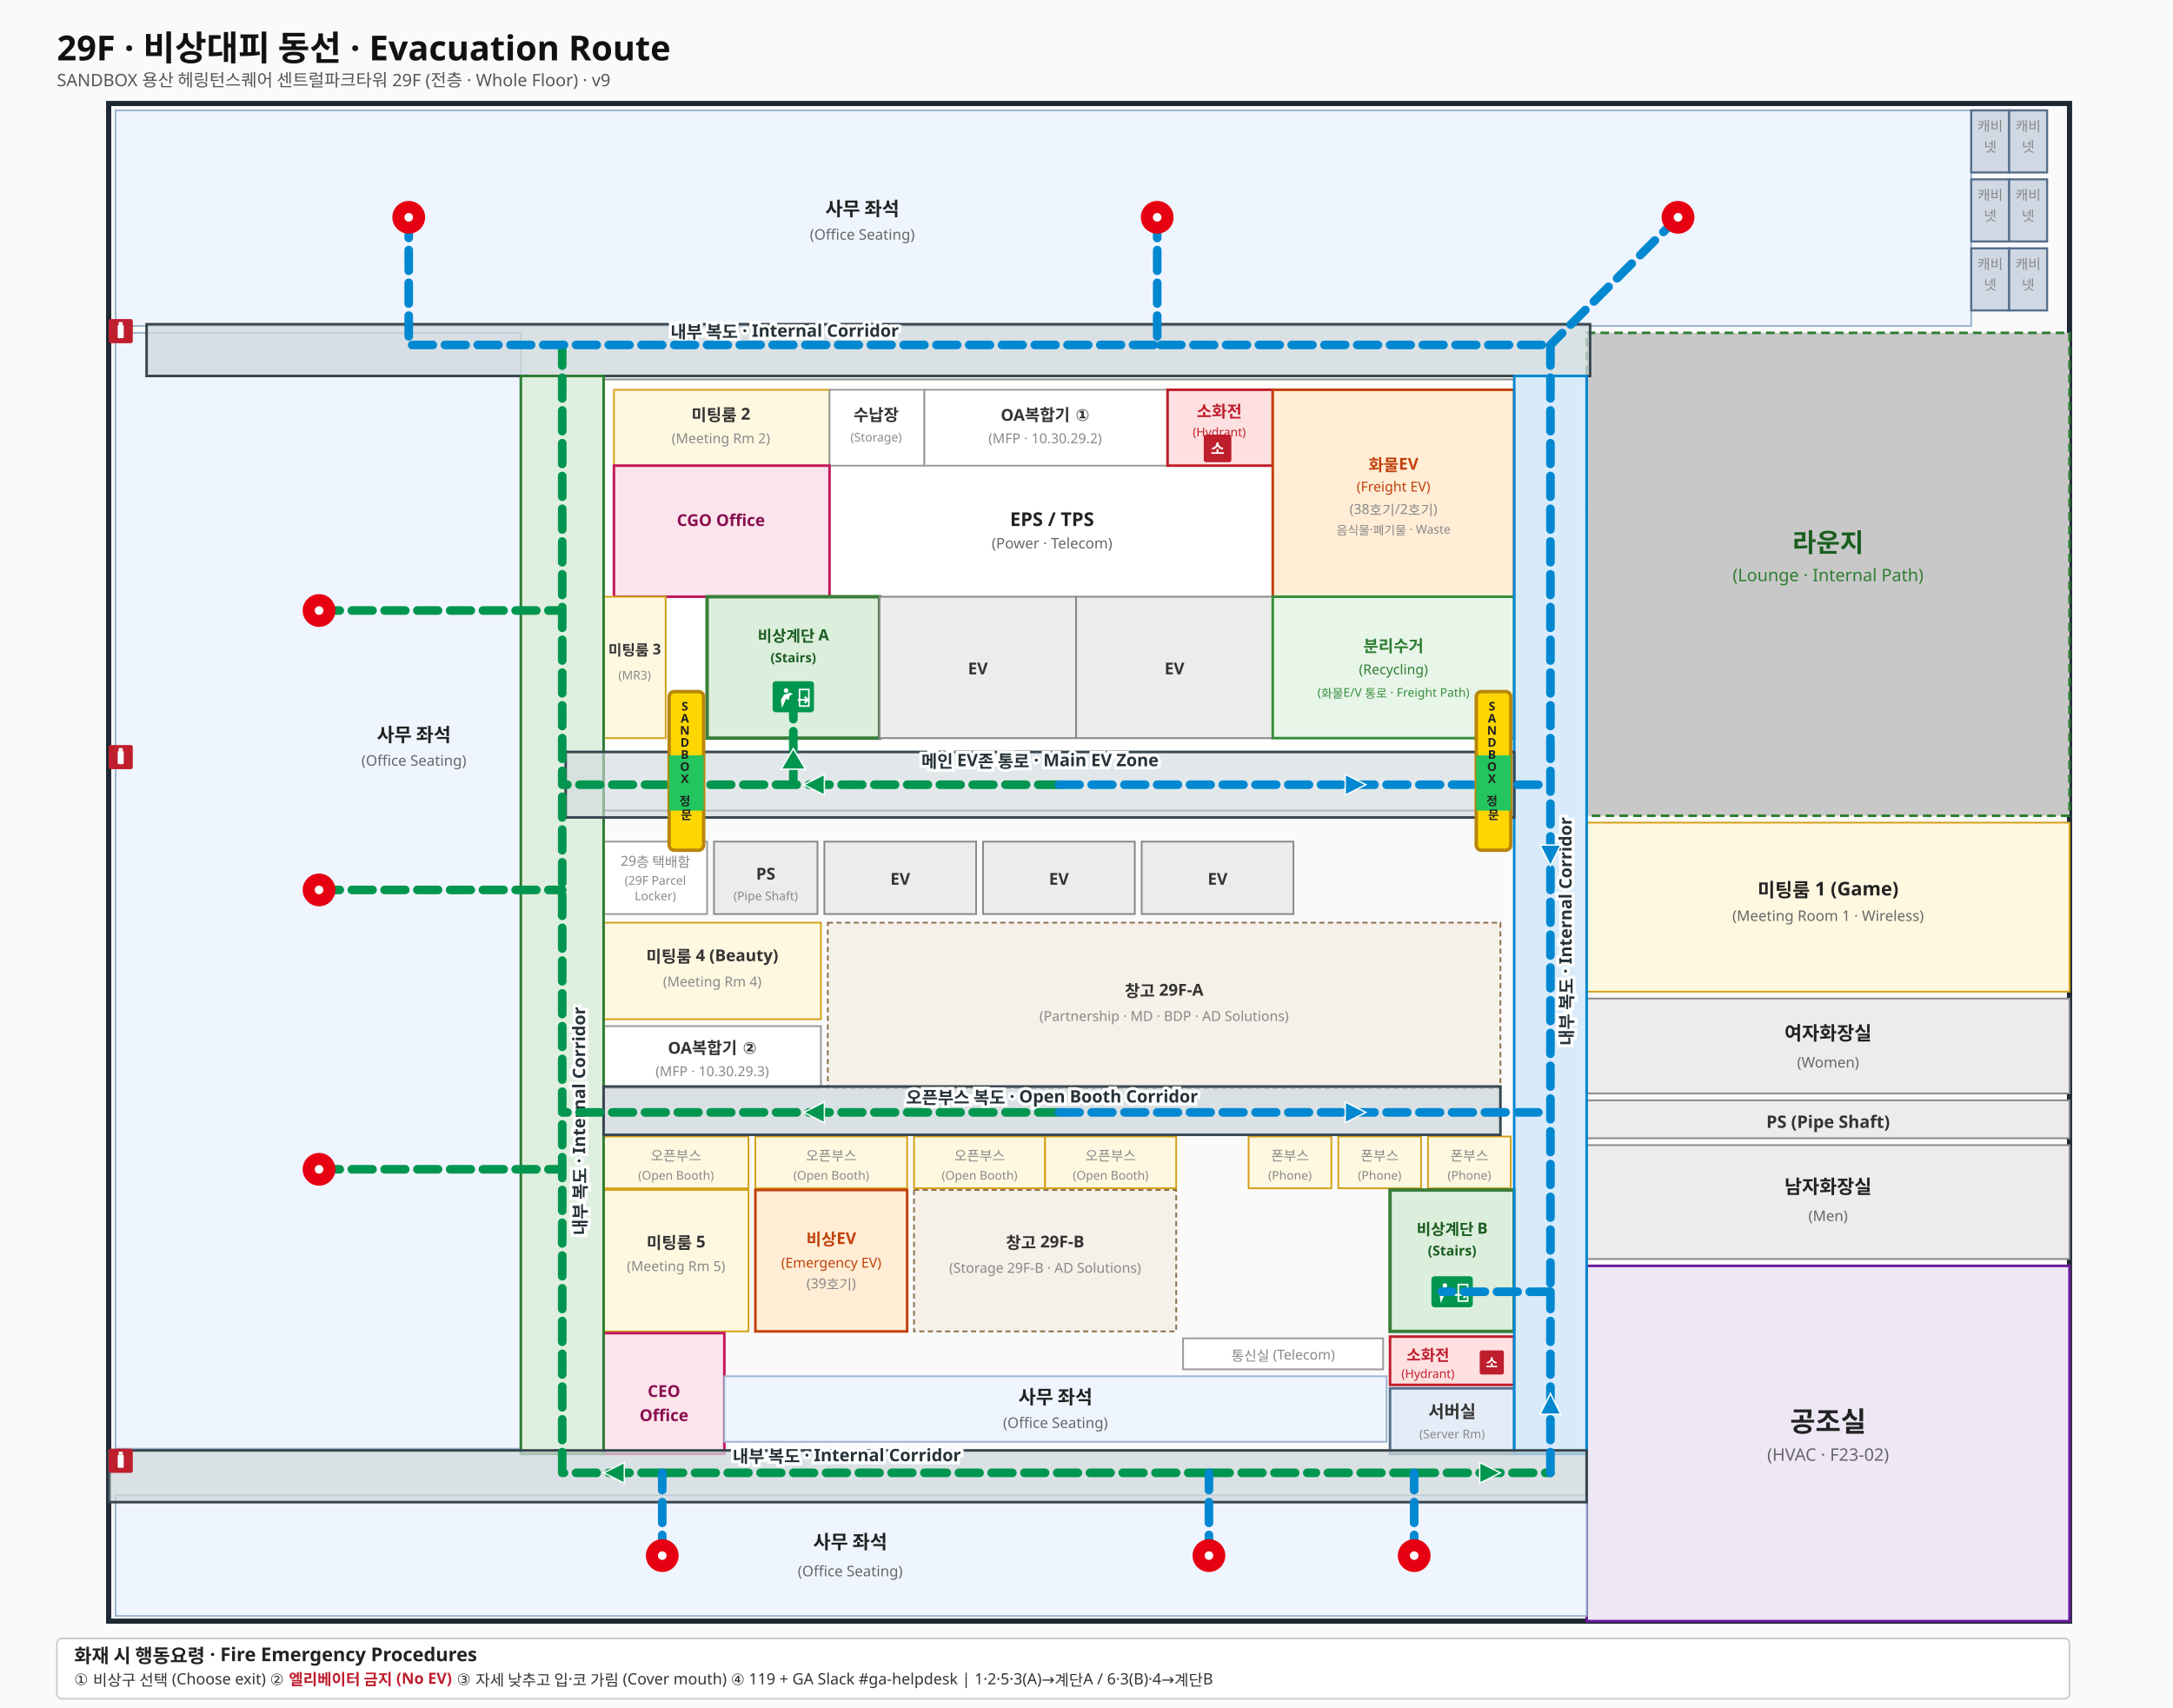
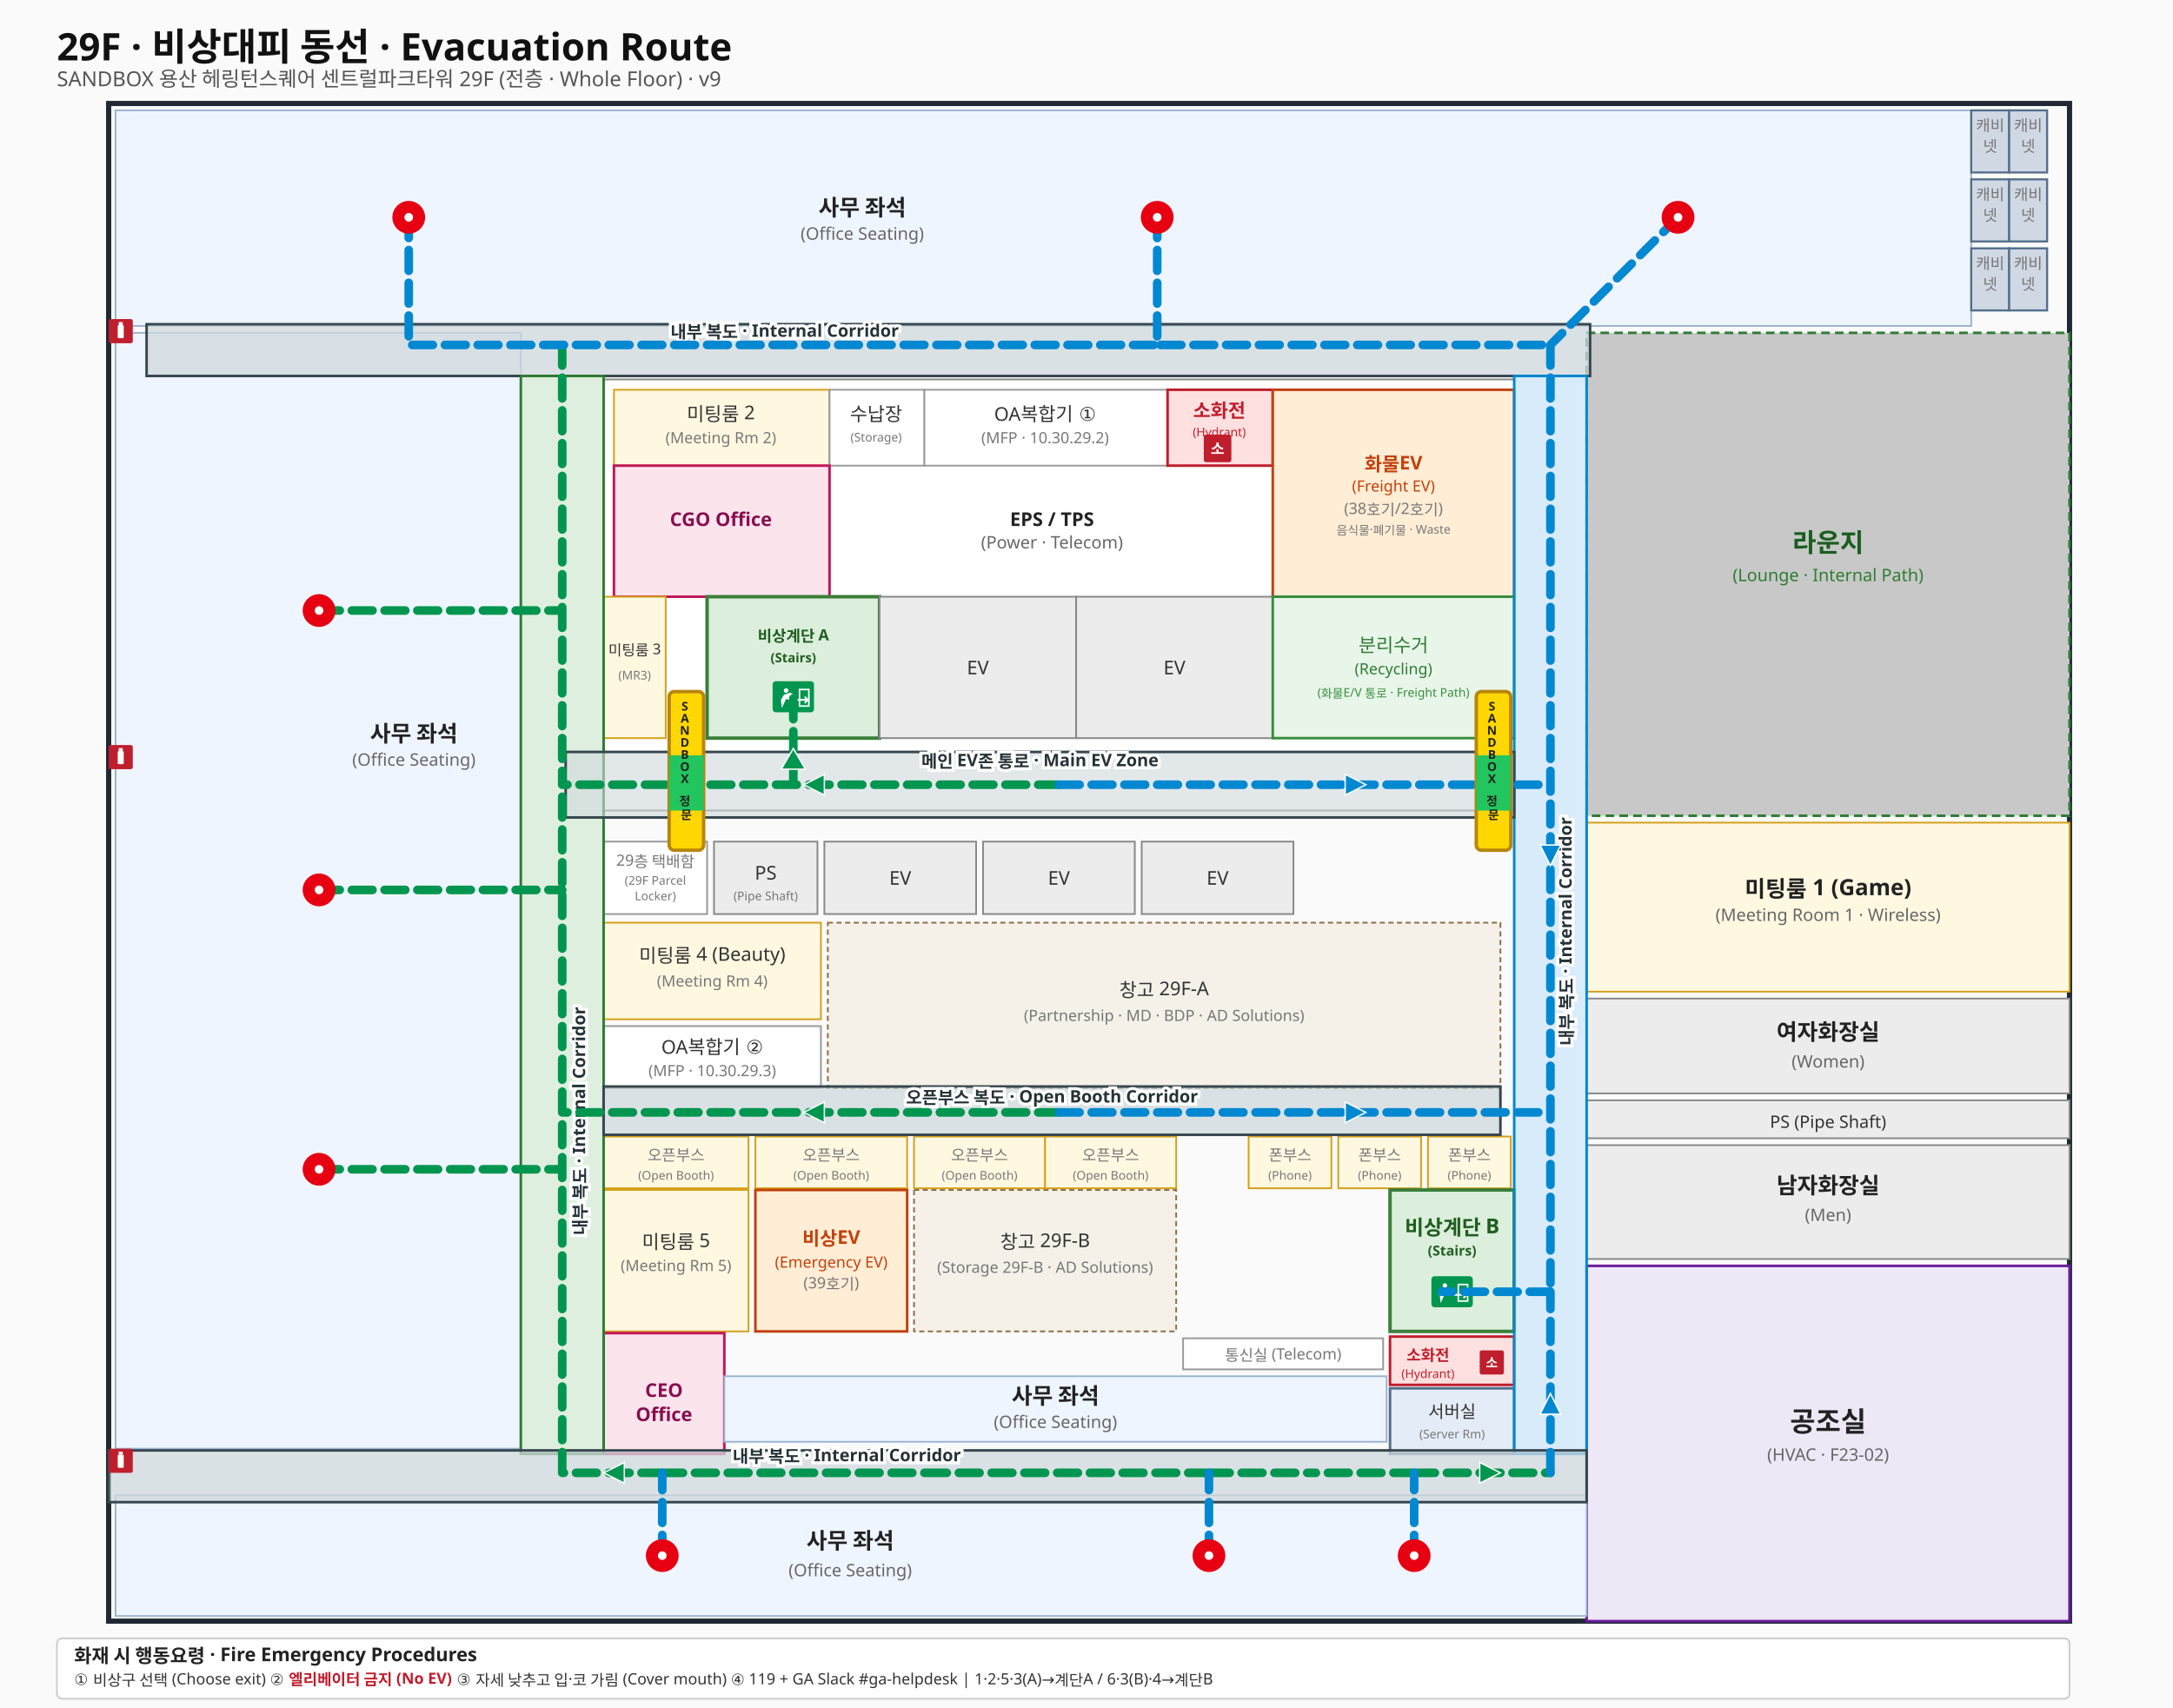
<svg xmlns="http://www.w3.org/2000/svg" viewBox="0 0 1260 990">
  <defs>
    <style>
text{font-family:Pretendard,"Apple SD Gothic Neo",sans-serif}
/* 복도 — 아래 박스 내용 보이도록 투명도 낮춤 */
.corr{fill:#CFD8DC;fill-opacity:.6;stroke:#37474F;stroke-width:1.5}
.corr-pub{fill:#A8A8A8;fill-opacity:.25;stroke:#888;stroke-width:1}
/* 박스들 */
.of{fill:#EFF5FF;stroke:#9BB4D1;stroke-width:1}
.mt{fill:#FFF8E1;stroke:#D4A017;stroke-width:1}
.ex{fill:#FCE4EC;stroke:#C2185B;stroke-width:1.5}
.lg{fill:#C8C8C8;stroke:#2e7d32;stroke-width:1.5;stroke-dasharray:5 3}
.ep{fill:#fff;stroke:#888;stroke-width:1}
.st{fill:#DCEEDC;stroke:#3A7E3A;stroke-width:2}
.cv{fill:#FFEDD5;stroke:#C2410C;stroke-width:1.5}
.sg{fill:#F5F0E8;stroke:#8B6F47;stroke-width:1;stroke-dasharray:3 2}
.ut{fill:#fff;stroke:#999;stroke-width:1}
.co{fill:#ECECEC;stroke:#888;stroke-width:1}
.dr{fill:#FFD700;stroke:#B8860B;stroke-width:2}
.sv{fill:#E4ECF7;stroke:#546E8A;stroke-width:1.5}
.hv{fill:#EDE7F6;stroke:#6A1B9A;stroke-width:1.5}
.part{fill:#FFF3E0;stroke:#E65100;stroke-width:1.2}
.ad-s{fill:#E8F5E9;stroke:#2E7D32;stroke-width:1.2}
.cab{fill:#D0D8E4;stroke:#546E8A;stroke-width:1.2}

/* 텍스트 */
- .tk{font-size:11px;fill:#222;text-anchor:middle;font-weight:650}
- .te{font-size:8.5px;fill:#666;text-anchor:middle}
- .ts{font-size:9.5px;fill:#333;text-anchor:middle;font-weight:550}
- .tx{font-size:8px;fill:#888;text-anchor:middle}
- .tst{font-size:9px;fill:#1a5e20;text-anchor:middle;font-weight:800}
- .tc{font-size:9px;fill:#333;text-anchor:middle;font-weight:700;paint-order:stroke;stroke:#fff;stroke-width:3.5px}
+ .tk{font-size:13px;fill:#222;text-anchor:middle;font-weight:600}
+ .te{font-size:10px;fill:#666;text-anchor:middle}
+ .ts{font-size:11px;fill:#333;text-anchor:middle;font-weight:500}
+ .tx{font-size:9px;fill:#777;text-anchor:middle}
+ .tst{font-size:12px;fill:#1F5E1F;text-anchor:middle;font-weight:700}
+ .tc{font-size:14px;fill:#444;text-anchor:middle;font-weight:700;paint-order:stroke;stroke:#fff;stroke-width:3.5px}
.tch{paint-order:stroke;stroke:#fff;stroke-width:4px}
- .tr{font-size:8px;fill:#E60012;text-anchor:middle;font-weight:700}
+ .tr{font-size:10px;fill:#E60012;text-anchor:middle;font-weight:700}
.sn{font-size:11px;font-weight:800;text-anchor:middle;fill:#fff}
- .tit{font-size:20px;font-weight:800;fill:#111}
+ .tit{font-size:22px;font-weight:700;fill:#111}

/* 동선 */
.rt{fill:none;stroke-width:4;stroke-linecap:round;stroke-linejoin:round;stroke-dasharray:12 7}
.r1{stroke:#00964F;animation:f 2.0s linear infinite}
.r2{stroke:#0288D1;animation:f 2.2s linear infinite}
.r3{stroke:#FF6F00;animation:f 2.4s linear infinite}
.r4{stroke:#7B1FA2;animation:f 2.6s linear infinite}
.r5{stroke:#C62828;animation:f 2.8s linear infinite}
.r6{stroke:#5D4037;animation:f 3.0s linear infinite}
.r-a{stroke:#00964F;stroke-width:5;animation:f 2.0s linear infinite}
.r-b{stroke:#0288D1;stroke-width:5;animation:f 2.2s linear infinite}
@keyframes f{from{stroke-dashoffset:0}to{stroke-dashoffset:-38}}
.yr{animation:rn 1.5s ease-out infinite}
@keyframes rn{0%{r:10;opacity:1}100%{r:28;opacity:0}}
- .yp{animation:pls 1.1s ease-in-out infinite}
- @keyframes pls{0%,100%{opacity:1}50%{opacity:.2}}
+ .yp{animation:pls 1.4s ease-in-out infinite}
+ @keyframes pls{0%,100%{opacity:1}50%{opacity:.65}}
</style>
    <symbol id="ext" viewBox="0 0 24 24">
      <rect width="24" height="24" rx="2" fill="#BF1E2D" />
      <rect x="9" y="6" width="6" height="13" fill="#fff" rx="1" />
      <rect x="10" y="3" width="4" height="3" fill="#fff" />
    </symbol>
    <symbol id="hyd" viewBox="0 0 24 24">
      <rect width="24" height="24" rx="2" fill="#BF1E2D" />
      <text x="12" y="17" text-anchor="middle" font-size="13" font-weight="700" fill="#fff" font-family="sans-serif">소</text>
    </symbol>
    <symbol id="es" viewBox="0 0 40 30">
      <rect width="40" height="30" rx="3" fill="#00964F" />
      <circle cx="13" cy="9" r="2.2" fill="#fff" />
      <path d="M9 26L13 17L18 19L22 14L17 11L11 13L8 18Z" fill="#fff" />
      <rect x="26" y="8" width="9" height="16" fill="none" stroke="#fff" stroke-width="1.5" />
      <path d="M22 18L34 18L31 15M34 18L31 21" stroke="#fff" stroke-width="1.8" fill="none" />
    </symbol>
  </defs>
  <rect fill="#fafafa" width="1260" height="1050" />
  <path fill="none" stroke="#1f2933" stroke-width="3" d="M63 60 L1200 60 L1200 940 L63 940 Z" />
  <text x="33" y="35" class="tit">29F · 비상대피 동선 · Evacuation Route</text>
-   <text x="33" y="50" style="font-size:10px;fill:#555">SANDBOX 용산 헤링턴스퀘어 센트럴파크타워 29F (전층 · Whole Floor) · v9</text>
+   <text x="33" y="50" style="font-size:12px;fill:#555">SANDBOX 용산 헤링턴스퀘어 센트럴파크타워 29F (전층 · Whole Floor) · v9</text>
  <rect class="of" x="67" y="64" width="1076" height="125" />
  <text x="500" y="125" class="tk">사무 좌석</text>
  <text x="500" y="139" class="te">(Office Seating)</text>
  <rect class="cab" x="1143" y="64" width="22" height="36" />
  <text x="1154" y="76" class="tx">캐비</text>
  <text x="1154" y="88" class="tx">넷</text>
  <rect class="cab" x="1143" y="104" width="22" height="36" />
  <text x="1154" y="116" class="tx">캐비</text>
  <text x="1154" y="128" class="tx">넷</text>
  <rect class="cab" x="1143" y="144" width="22" height="36" />
  <text x="1154" y="156" class="tx">캐비</text>
  <text x="1154" y="168" class="tx">넷</text>
  <rect class="cab" x="1165" y="64" width="22" height="36" />
  <text x="1176" y="76" class="tx">캐비</text>
  <text x="1176" y="88" class="tx">넷</text>
  <rect class="cab" x="1165" y="104" width="22" height="36" />
  <text x="1176" y="116" class="tx">캐비</text>
  <text x="1176" y="128" class="tx">넷</text>
  <rect class="cab" x="1165" y="144" width="22" height="36" />
  <text x="1176" y="156" class="tx">캐비</text>
  <text x="1176" y="168" class="tx">넷</text>
  <rect class="lg" x="920" y="193" width="280" height="280" />
  <text x="1060" y="320" class="tk" style="font-size:15px;fill:#1a5e20">라운지</text>
  <text x="1060" y="337" class="te" style="font-size:10px;fill:#2e7d32">(Lounge · Internal Path)</text>
  <rect class="ep" x="350" y="220" width="528" height="250" />
  <rect class="mt" x="356" y="226" width="125" height="44" />
  <text x="418" y="244" class="ts">미팅룸 2</text>
  <text x="418" y="257" class="tx">(Meeting Rm 2)</text>
  <rect class="ut" x="481" y="226" width="55" height="44" />
  <text x="508" y="244" class="ts">수납장</text>
  <text x="508" y="256" class="tx" style="font-size:7px">(Storage)</text>
  <rect class="ut" x="536" y="226" width="141" height="44" />
  <text x="606" y="244" class="ts">OA복합기 ①</text>
  <text x="606" y="257" class="tx">(MFP · 10.30.29.2)</text>
  <rect fill="#FFE0E0" stroke="#BF1E2D" stroke-width="1.5" x="677" y="226" width="61" height="44" />
  <text x="707" y="242" class="ts" style="fill:#BF1E2D;font-weight:800">소화전</text>
  <text x="707" y="253" class="tx" style="fill:#BF1E2D;font-size:7px">(Hydrant)</text>
  <use class="yp" href="#hyd" x="698" y="252" width="16" height="16" />
  <rect class="cv" x="738" y="226" width="140" height="120" />
  <text x="808" y="273" class="ts" style="fill:#C2410C;font-weight:700">화물EV</text>
  <text x="808" y="285" class="tx" style="fill:#C2410C">(Freight EV)</text>
  <text x="808" y="298" class="tx">(38호기/2호기)</text>
  <text x="808" y="310" class="tx" style="font-size:7px">음식물·폐기물 · Waste</text>
  <rect class="ex" x="356" y="270" width="125" height="76" />
  <text x="418" y="305" class="ts" style="fill:#880E4F;font-weight:800">CGO Office</text>
  <text x="610" y="305" class="tk" style="font-size:11px">EPS / TPS</text>
  <text x="610" y="318" class="te">(Power · Telecom)</text>
  <rect class="mt" x="350" y="346" width="36" height="82" />
  <text x="368" y="380" class="ts" style="font-size:8.5px">미팅룸 3</text>
  <text x="368" y="394" class="tx" style="font-size:7px">(MR3)</text>
  <rect class="st" x="410" y="346" width="100" height="82" />
  <text x="460" y="372" class="tst" style="font-size:9px">비상계단 A</text>
  <text x="460" y="384" class="tst" style="font-size:7.5px">(Stairs)</text>
  <use class="yp" href="#es" x="445" y="395" width="30" height="18" />
  <rect class="co" x="510" y="346" width="114" height="82" />
  <text x="567" y="391" class="ts">EV</text>
  <rect class="co" x="624" y="346" width="114" height="82" />
  <text x="681" y="391" class="ts">EV</text>
  <rect fill="#E8F5E9" stroke="#388E3C" stroke-width="1.5" x="738" y="346" width="140" height="82" />
  <text x="808" y="378" class="ts" style="fill:#2E7D32">분리수거</text>
  <text x="808" y="391" class="tx" style="fill:#2E7D32">(Recycling)</text>
  <text x="808" y="404" class="tx" style="fill:#388E3C;font-size:7px">(화물E/V 통로 · Freight Path)</text>
  <rect class="of" x="67" y="193" width="235" height="647" />
  <text x="240" y="430" class="tk">사무 좌석</text>
  <text x="240" y="444" class="te">(Office Seating)</text>
  <rect class="ut" x="350" y="488" width="60" height="42" />
  <text x="380" y="502" class="tx">29층 택배함</text>
  <text x="380" y="513" class="tx" style="font-size:7px">(29F Parcel</text>
  <text x="380" y="522" class="tx" style="font-size:7px">Locker)</text>
  <rect class="co" x="414" y="488" width="60" height="42" />
  <text x="444" y="510" class="ts">PS</text>
  <text x="444" y="522" class="tx" style="font-size:7px">(Pipe Shaft)</text>
  <rect class="co" x="478" y="488" width="88" height="42" />
  <text x="522" y="513" class="ts">EV</text>
  <rect class="co" x="570" y="488" width="88" height="42" />
  <text x="614" y="513" class="ts">EV</text>
  <rect class="co" x="662" y="488" width="88" height="42" />
  <text x="706" y="513" class="ts">EV</text>
  <rect class="mt" x="350" y="535" width="126" height="56" />
  <text x="413" y="558" class="ts">미팅룸 4 (Beauty)</text>
  <text x="413" y="572" class="tx">(Meeting Rm 4)</text>
  <rect class="ut" x="350" y="595" width="126" height="36" />
  <text x="413" y="611" class="ts">OA복합기 ②</text>
  <text x="413" y="624" class="tx">(MFP · 10.30.29.3)</text>
  <rect class="sg" x="480" y="535" width="390" height="96" />
  <text x="675" y="578" class="ts">창고 29F-A</text>
  <text x="675" y="592" class="tx">(Partnership · MD · BDP · AD Solutions)</text>
  <rect class="mt" x="350" y="659" width="84" height="30" />
  <text x="392" y="673" class="tx">오픈부스</text>
  <text x="392" y="684" class="tx" style="font-size:7px">(Open Booth)</text>
  <rect class="mt" x="438" y="659" width="88" height="30" />
  <text x="482" y="673" class="tx">오픈부스</text>
  <text x="482" y="684" class="tx" style="font-size:7px">(Open Booth)</text>
  <rect class="mt" x="530" y="659" width="76" height="30" />
  <text x="568" y="673" class="tx">오픈부스</text>
  <text x="568" y="684" class="tx" style="font-size:7px">(Open Booth)</text>
  <rect class="mt" x="606" y="659" width="76" height="30" />
  <text x="644" y="673" class="tx">오픈부스</text>
  <text x="644" y="684" class="tx" style="font-size:7px">(Open Booth)</text>
  <rect class="mt" x="724" y="659" width="48" height="30" />
  <text x="748" y="673" class="tx">폰부스</text>
  <text x="748" y="684" class="tx" style="font-size:7px">(Phone)</text>
  <rect class="mt" x="776" y="659" width="48" height="30" />
  <text x="800" y="673" class="tx">폰부스</text>
  <text x="800" y="684" class="tx" style="font-size:7px">(Phone)</text>
  <rect class="mt" x="828" y="659" width="48" height="30" />
  <text x="852" y="673" class="tx">폰부스</text>
  <text x="852" y="684" class="tx" style="font-size:7px">(Phone)</text>
  <rect class="mt" x="350" y="690" width="84" height="82" />
  <text x="392" y="724" class="ts">미팅룸 5</text>
  <text x="392" y="737" class="tx">(Meeting Rm 5)</text>
  <rect class="cv" x="438" y="690" width="88" height="82" />
  <text x="482" y="722" class="ts" style="fill:#C2410C;font-weight:700">비상EV</text>
  <text x="482" y="735" class="tx" style="fill:#C2410C">(Emergency EV)</text>
  <text x="482" y="747" class="tx">(39호기)</text>
  <rect class="sg" x="530" y="690" width="152" height="82" />
  <text x="606" y="724" class="ts">창고 29F-B</text>
  <text x="606" y="738" class="tx">(Storage 29F-B · AD Solutions)</text>
  <rect class="st" x="806" y="690" width="72" height="82" />
  <text x="842" y="716" class="tst">비상계단 B</text>
  <text x="842" y="728" class="tst" style="font-size:8px">(Stairs)</text>
  <use class="yp" href="#es" x="827" y="740" width="30" height="18" />
  <rect fill="#FFE0E0" stroke="#BF1E2D" stroke-width="1.5" x="806" y="775" width="72" height="28" />
  <text x="828" y="789" class="tx" style="fill:#BF1E2D;font-weight:800;font-size:9px">소화전</text>
  <text x="828" y="799" class="tx" style="fill:#BF1E2D;font-size:7px">(Hydrant)</text>
  <use class="yp" href="#hyd" x="858" y="783" width="14" height="14" />
  <rect class="sv" x="806" y="805" width="72" height="38" />
  <text x="842" y="822" class="ts" style="font-size:10px">서버실</text>
  <text x="842" y="834" class="tx" style="font-size:7px">(Server Rm)</text>
  <rect class="ut" x="686" y="776" width="116" height="18" />
  <text x="744" y="789" class="tx">통신실 (Telecom)</text>
  <rect class="ex" x="350" y="773" width="70" height="70" />
  <text x="385" y="810" class="ts" style="fill:#880E4F;font-weight:800">CEO</text>
  <text x="385" y="824" class="ts" style="fill:#880E4F;font-weight:800">Office</text>
  <rect class="of" x="420" y="798" width="384" height="38" />
  <text x="612" y="814" class="tk">사무 좌석</text>
  <text x="612" y="828" class="te">(Office Seating)</text>
  <rect class="mt" x="920" y="477" width="280" height="98" />
  <text x="1060" y="520" class="tk">미팅룸 1 (Game)</text>
  <text x="1060" y="534" class="te">(Meeting Room 1 · Wireless)</text>
  <rect class="co" x="920" y="579" width="280" height="55" />
  <text x="1060" y="603" class="tk">여자화장실</text>
  <text x="1060" y="619" class="te">(Women)</text>
  <rect class="co" x="920" y="638" width="280" height="22" />
  <text x="1060" y="654" class="ts" style="font-size:10px">PS (Pipe Shaft)</text>
  <rect class="co" x="920" y="664" width="280" height="66" />
  <text x="1060" y="692" class="tk">남자화장실</text>
  <text x="1060" y="708" class="te">(Men)</text>
  <rect class="hv" x="920" y="734" width="280" height="206" />
  <text x="1060" y="830" class="tk" style="font-size:16px">공조실</text>
  <text x="1060" y="847" class="te" style="font-size:10px">(HVAC · F23-02)</text>
  <rect class="of" x="67" y="867" width="853" height="70" />
  <text x="493" y="898" class="tk">사무 좌석</text>
  <text x="493" y="914" class="te">(Office Seating)</text>
  <rect fill="#CFD8DC" fill-opacity=".75" stroke="#37474F" stroke-width="1.5" x="85" y="188" width="837" height="30" />
  <text x="455" y="196" class="tc" style="fill:#263238;font-weight:800;font-size:10px">내부 복도 · Internal Corridor</text>
  <rect fill="#BBDEFB" fill-opacity=".55" stroke="#0288D1" stroke-width="1.5" x="878" y="218" width="42" height="625" />
  <text x="912" y="540" class="tc" style="fill:#263238;font-weight:800;font-size:10px" transform="rotate(-90 912 540)">내부 복도 · Internal Corridor</text>
  <rect fill="#C8E6C9" fill-opacity=".55" stroke="#2E7D32" stroke-width="1.5" x="302" y="218" width="48" height="625" />
  <text x="340" y="650" class="tc" style="fill:#263238;font-weight:800;font-size:10px" transform="rotate(-90 340 650)">내부 복도 · Internal Corridor</text>
  <rect class="corr" x="328" y="436" width="550" height="38" />
  <text x="603" y="445" class="tc" style="fill:#263238;font-weight:800;font-size:10px">메인 EV존 통로 · Main EV Zone</text>
  <rect fill="#CFD8DC" fill-opacity=".75" stroke="#37474F" stroke-width="1.5" x="350" y="630" width="520" height="28" />
  <text x="610" y="640" class="tc" style="fill:#263238;font-weight:800;font-size:10px">오픈부스 복도 · Open Booth Corridor</text>
  <rect fill="#CFD8DC" fill-opacity=".75" stroke="#37474F" stroke-width="1.5" x="63" y="841" width="857" height="30" />
  <text x="491" y="848" class="tc" style="fill:#263238;font-weight:800;font-size:10px">내부 복도 · Internal Corridor</text>
  <path class="rt r-a" d="   M 185 354 L 326 354   M 185 516 L 326 516   M 185 678 L 326 678   M 384 854 L 326 854   M 384 854 L 543 854   M 701 854 L 543 854   M 701 854 L 760 854   M 820 854 L 760 854   M 820 854 L 899 854   M 326 200 L 326 455   M 326 854 L 326 455   M 614 455 L 326 455   M 614 645 L 326 645   M 460 455 L 460 404 " />
  <path class="rt r-b" d="   M 237 126 L 237 200 L 671 200   M 671 126 L 671 200 L 899 200   M 973 126 L 899 200   M 384 902 L 384 854   M 701 902 L 701 854   M 820 902 L 820 854   M 899 200 L 899 749   M 899 854 L 899 749   M 614 455 L 899 455   M 614 645 L 899 645   M 899 749 L 836 749 " />
  <g transform="translate(237,126)">
    <circle class="yr" cx="0" cy="0" r="8" fill="none" stroke="#E60012" stroke-width="3" />
    <circle class="yp" cx="0" cy="0" r="7" fill="#E60012" />
    <circle cx="0" cy="0" r="2.5" fill="#fff" />
  </g>
  <g transform="translate(671,126)">
    <circle class="yr" cx="0" cy="0" r="8" fill="none" stroke="#E60012" stroke-width="3" />
    <circle class="yp" cx="0" cy="0" r="7" fill="#E60012" />
    <circle cx="0" cy="0" r="2.5" fill="#fff" />
  </g>
  <g transform="translate(973,126)">
    <circle class="yr" cx="0" cy="0" r="8" fill="none" stroke="#E60012" stroke-width="3" />
    <circle class="yp" cx="0" cy="0" r="7" fill="#E60012" />
    <circle cx="0" cy="0" r="2.5" fill="#fff" />
  </g>
  <g transform="translate(185,354)">
    <circle class="yr" cx="0" cy="0" r="8" fill="none" stroke="#E60012" stroke-width="3" />
    <circle class="yp" cx="0" cy="0" r="7" fill="#E60012" />
    <circle cx="0" cy="0" r="2.5" fill="#fff" />
  </g>
  <g transform="translate(185,516)">
    <circle class="yr" cx="0" cy="0" r="8" fill="none" stroke="#E60012" stroke-width="3" />
    <circle class="yp" cx="0" cy="0" r="7" fill="#E60012" />
    <circle cx="0" cy="0" r="2.5" fill="#fff" />
  </g>
  <g transform="translate(185,678)">
    <circle class="yr" cx="0" cy="0" r="8" fill="none" stroke="#E60012" stroke-width="3" />
    <circle class="yp" cx="0" cy="0" r="7" fill="#E60012" />
    <circle cx="0" cy="0" r="2.5" fill="#fff" />
  </g>
  <g transform="translate(384,902)">
    <circle class="yr" cx="0" cy="0" r="8" fill="none" stroke="#E60012" stroke-width="3" />
    <circle class="yp" cx="0" cy="0" r="7" fill="#E60012" />
    <circle cx="0" cy="0" r="2.5" fill="#fff" />
  </g>
  <g transform="translate(701,902)">
    <circle class="yr" cx="0" cy="0" r="8" fill="none" stroke="#E60012" stroke-width="3" />
    <circle class="yp" cx="0" cy="0" r="7" fill="#E60012" />
    <circle cx="0" cy="0" r="2.5" fill="#fff" />
  </g>
  <g transform="translate(820,902)">
    <circle class="yr" cx="0" cy="0" r="8" fill="none" stroke="#E60012" stroke-width="3" />
    <circle class="yp" cx="0" cy="0" r="7" fill="#E60012" />
    <circle cx="0" cy="0" r="2.5" fill="#fff" />
  </g>
  <use href="#ext" x="63" y="185" width="14" height="14" />
  <use href="#ext" x="63" y="432" width="14" height="14" />
  <use href="#ext" x="63" y="840" width="14" height="14" />
  <polygon points="453,446 467,446 460,434" fill="#00964F" stroke="#fff" stroke-width="0.8" />
  <polygon points="478,449 478,461 466,455" fill="#00964F" stroke="#fff" stroke-width="0.8" />
  <polygon points="780,449 780,461 792,455" fill="#0288D1" stroke="#fff" stroke-width="0.8" />
  <polygon points="478,639 478,651 466,645" fill="#00964F" stroke="#fff" stroke-width="0.8" />
  <polygon points="780,639 780,651 792,645" fill="#0288D1" stroke="#fff" stroke-width="0.8" />
  <polygon points="362,848 362,860 350,854" fill="#00964F" stroke="#fff" stroke-width="0.8" />
  <polygon points="858,848 858,860 870,854" fill="#00964F" stroke="#fff" stroke-width="0.8" />
  <polygon points="893,490 905,490 899,502" fill="#0288D1" stroke="#fff" stroke-width="0.8" />
  <polygon points="893,820 905,820 899,808" fill="#0288D1" stroke="#fff" stroke-width="0.8" />
  <rect class="dr" x="388" y="401" width="20" height="92" rx="3" />
  <rect fill="#22C55E" stroke="none" x="388" y="438" width="20" height="32" />
  <text x="398" y="412" style="font-size:7px;fill:#222;font-weight:700;text-anchor:middle">
    <tspan x="398" dy="0">S</tspan>
    <tspan x="398" dy="7">A</tspan>
    <tspan x="398" dy="7">N</tspan>
    <tspan x="398" dy="7">D</tspan>
    <tspan x="398" dy="7">B</tspan>
    <tspan x="398" dy="7">O</tspan>
    <tspan x="398" dy="7">X</tspan>
    <tspan x="398" dy="13">정</tspan>
    <tspan x="398" dy="8">문</tspan>
  </text>
  <rect class="dr" x="856" y="401" width="20" height="92" rx="3" />
  <rect fill="#22C55E" stroke="none" x="856" y="438" width="20" height="32" />
  <text x="866" y="412" style="font-size:7px;fill:#222;font-weight:700;text-anchor:middle">
    <tspan x="866" dy="0">S</tspan>
    <tspan x="866" dy="7">A</tspan>
    <tspan x="866" dy="7">N</tspan>
    <tspan x="866" dy="7">D</tspan>
    <tspan x="866" dy="7">B</tspan>
    <tspan x="866" dy="7">O</tspan>
    <tspan x="866" dy="7">X</tspan>
    <tspan x="866" dy="13">정</tspan>
    <tspan x="866" dy="8">문</tspan>
  </text>
  <g transform="translate(33,950)">
    <rect width="1167" height="35" fill="#fff" stroke="#ccc" rx="3" />
    <text x="10" y="14" font-size="11" font-weight="800" fill="#222">화재 시 행동요령 · Fire Emergency Procedures</text>
    <text x="10" y="27" font-size="9" fill="#333">① 비상구 선택 (Choose exit)  ② <tspan fill="#BF1E2D" font-weight="700">엘리베이터 금지 (No EV)</tspan>  ③ 자세 낮추고 입·코 가림 (Cover mouth)  ④ 119 + GA Slack #ga-helpdesk  |  1·2·5·3(A)→계단A / 6·3(B)·4→계단B</text>
  </g>
</svg>
